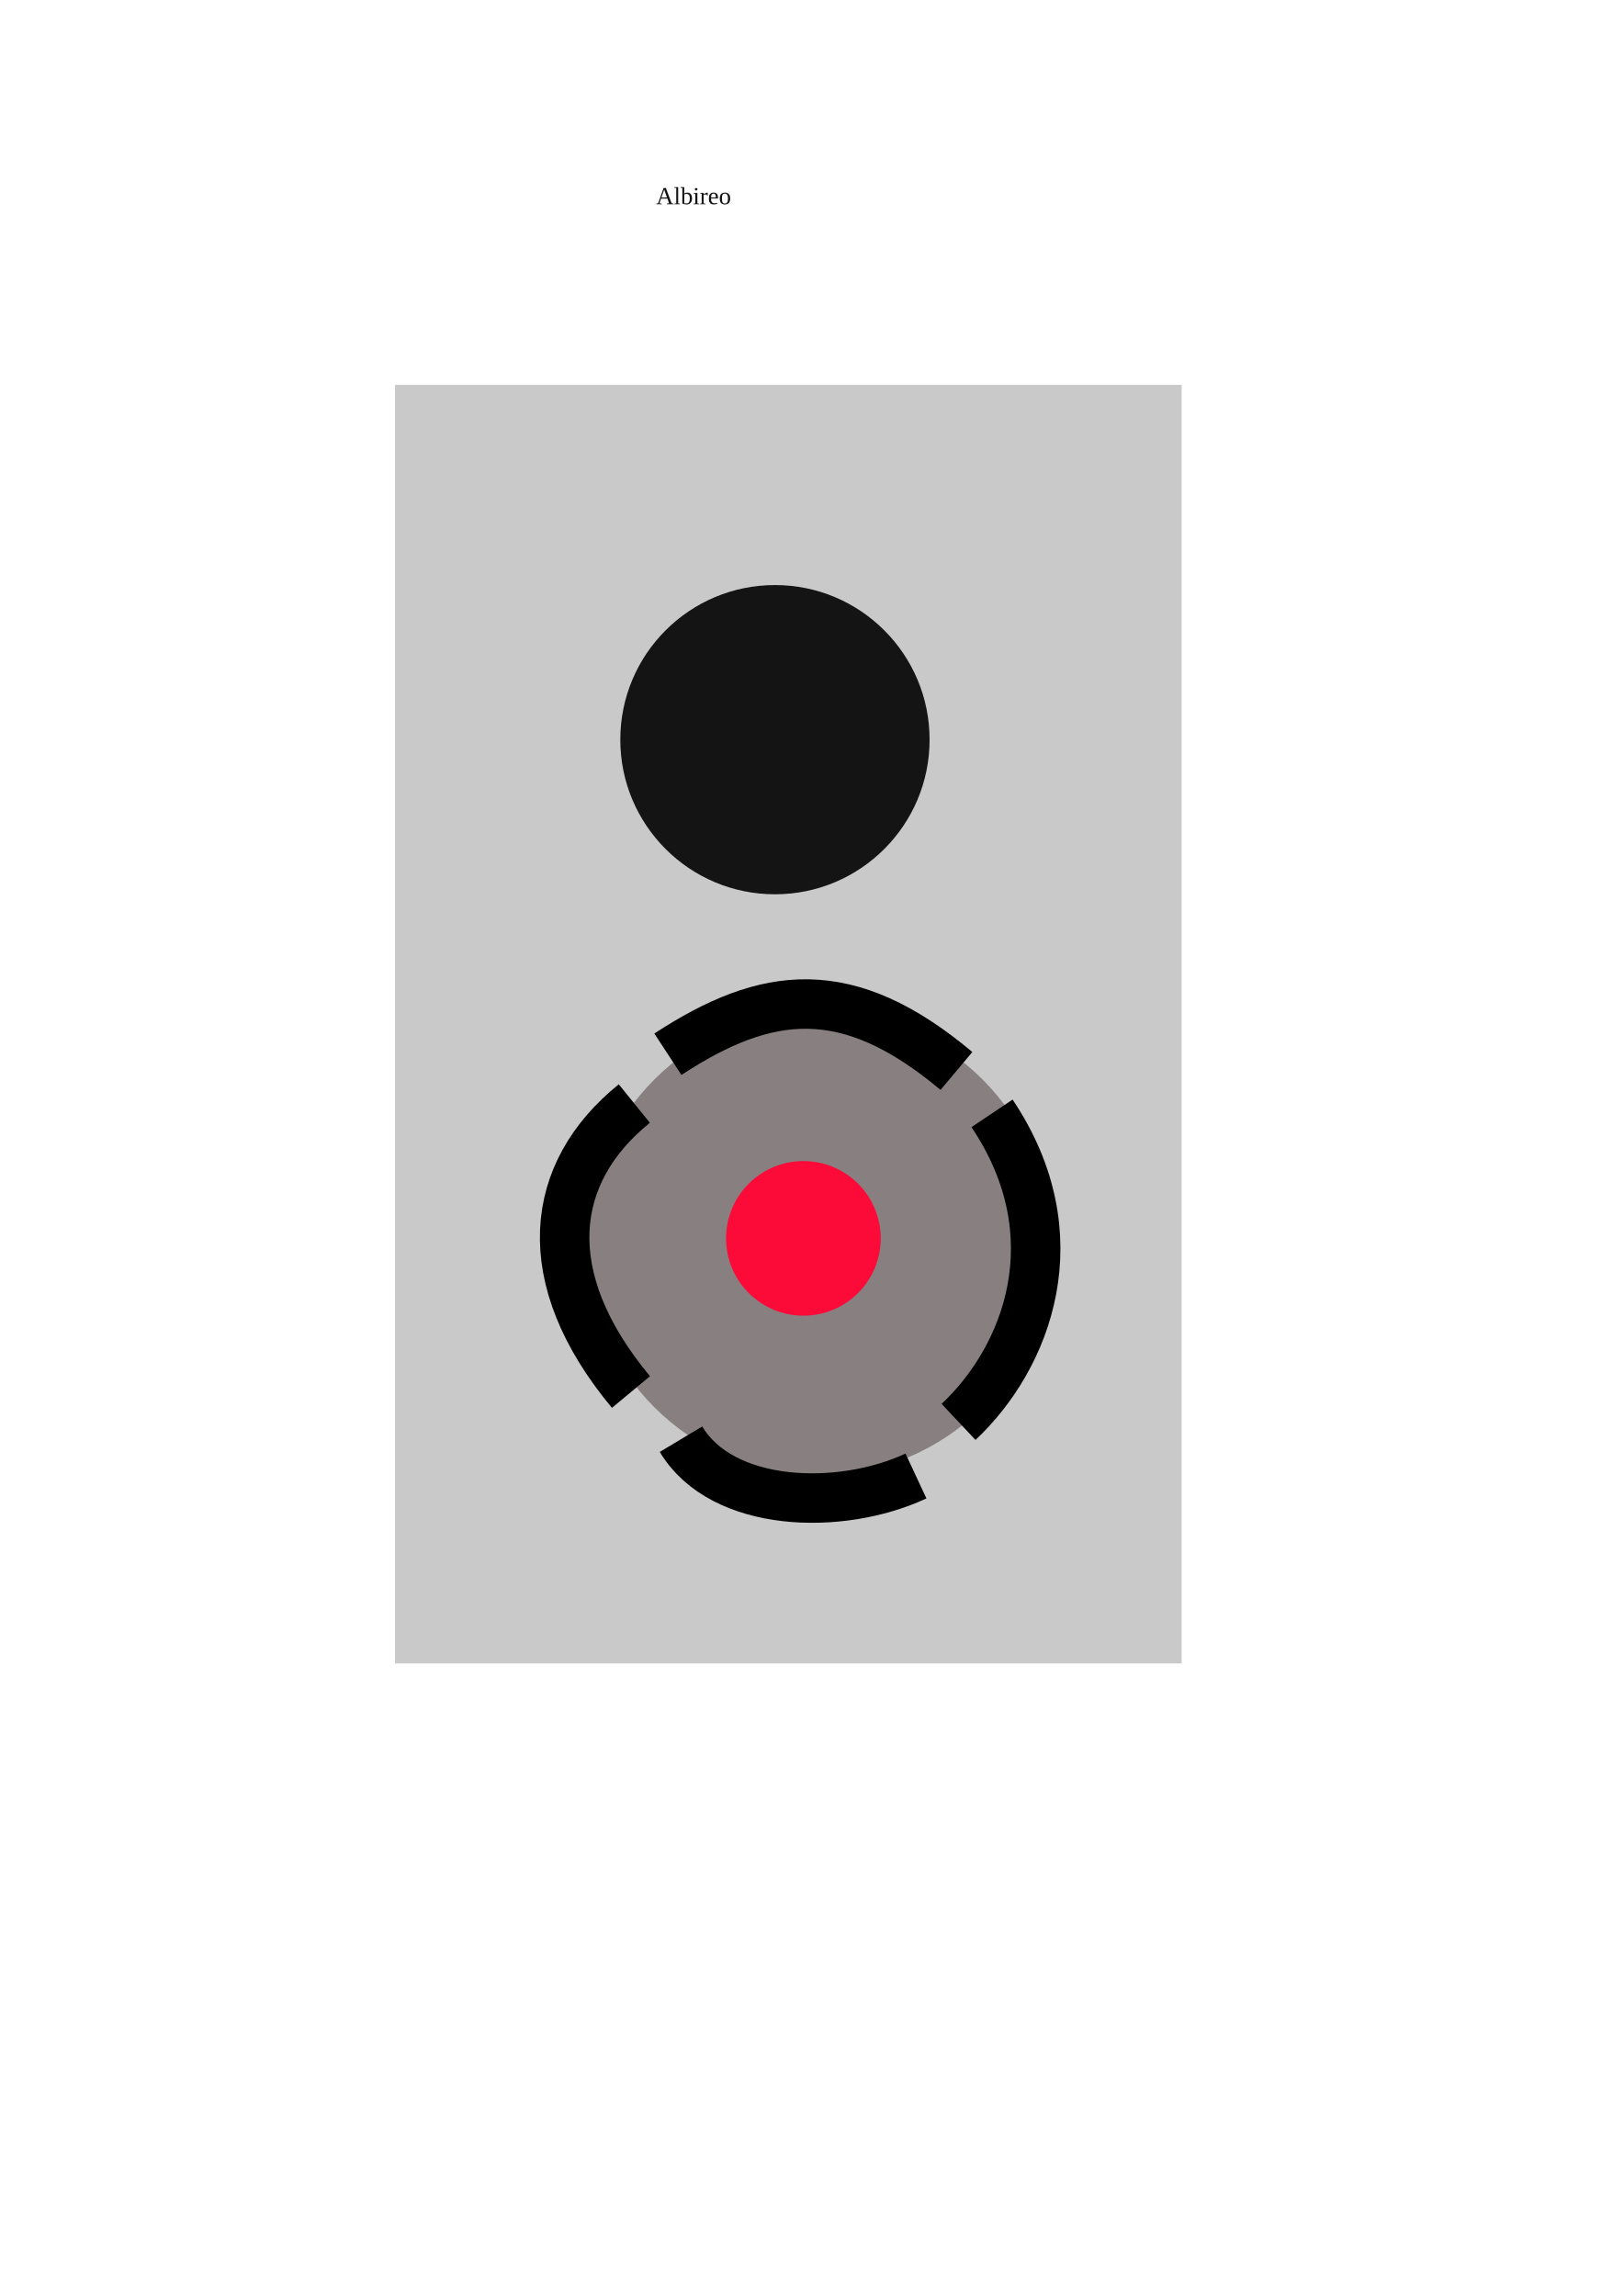
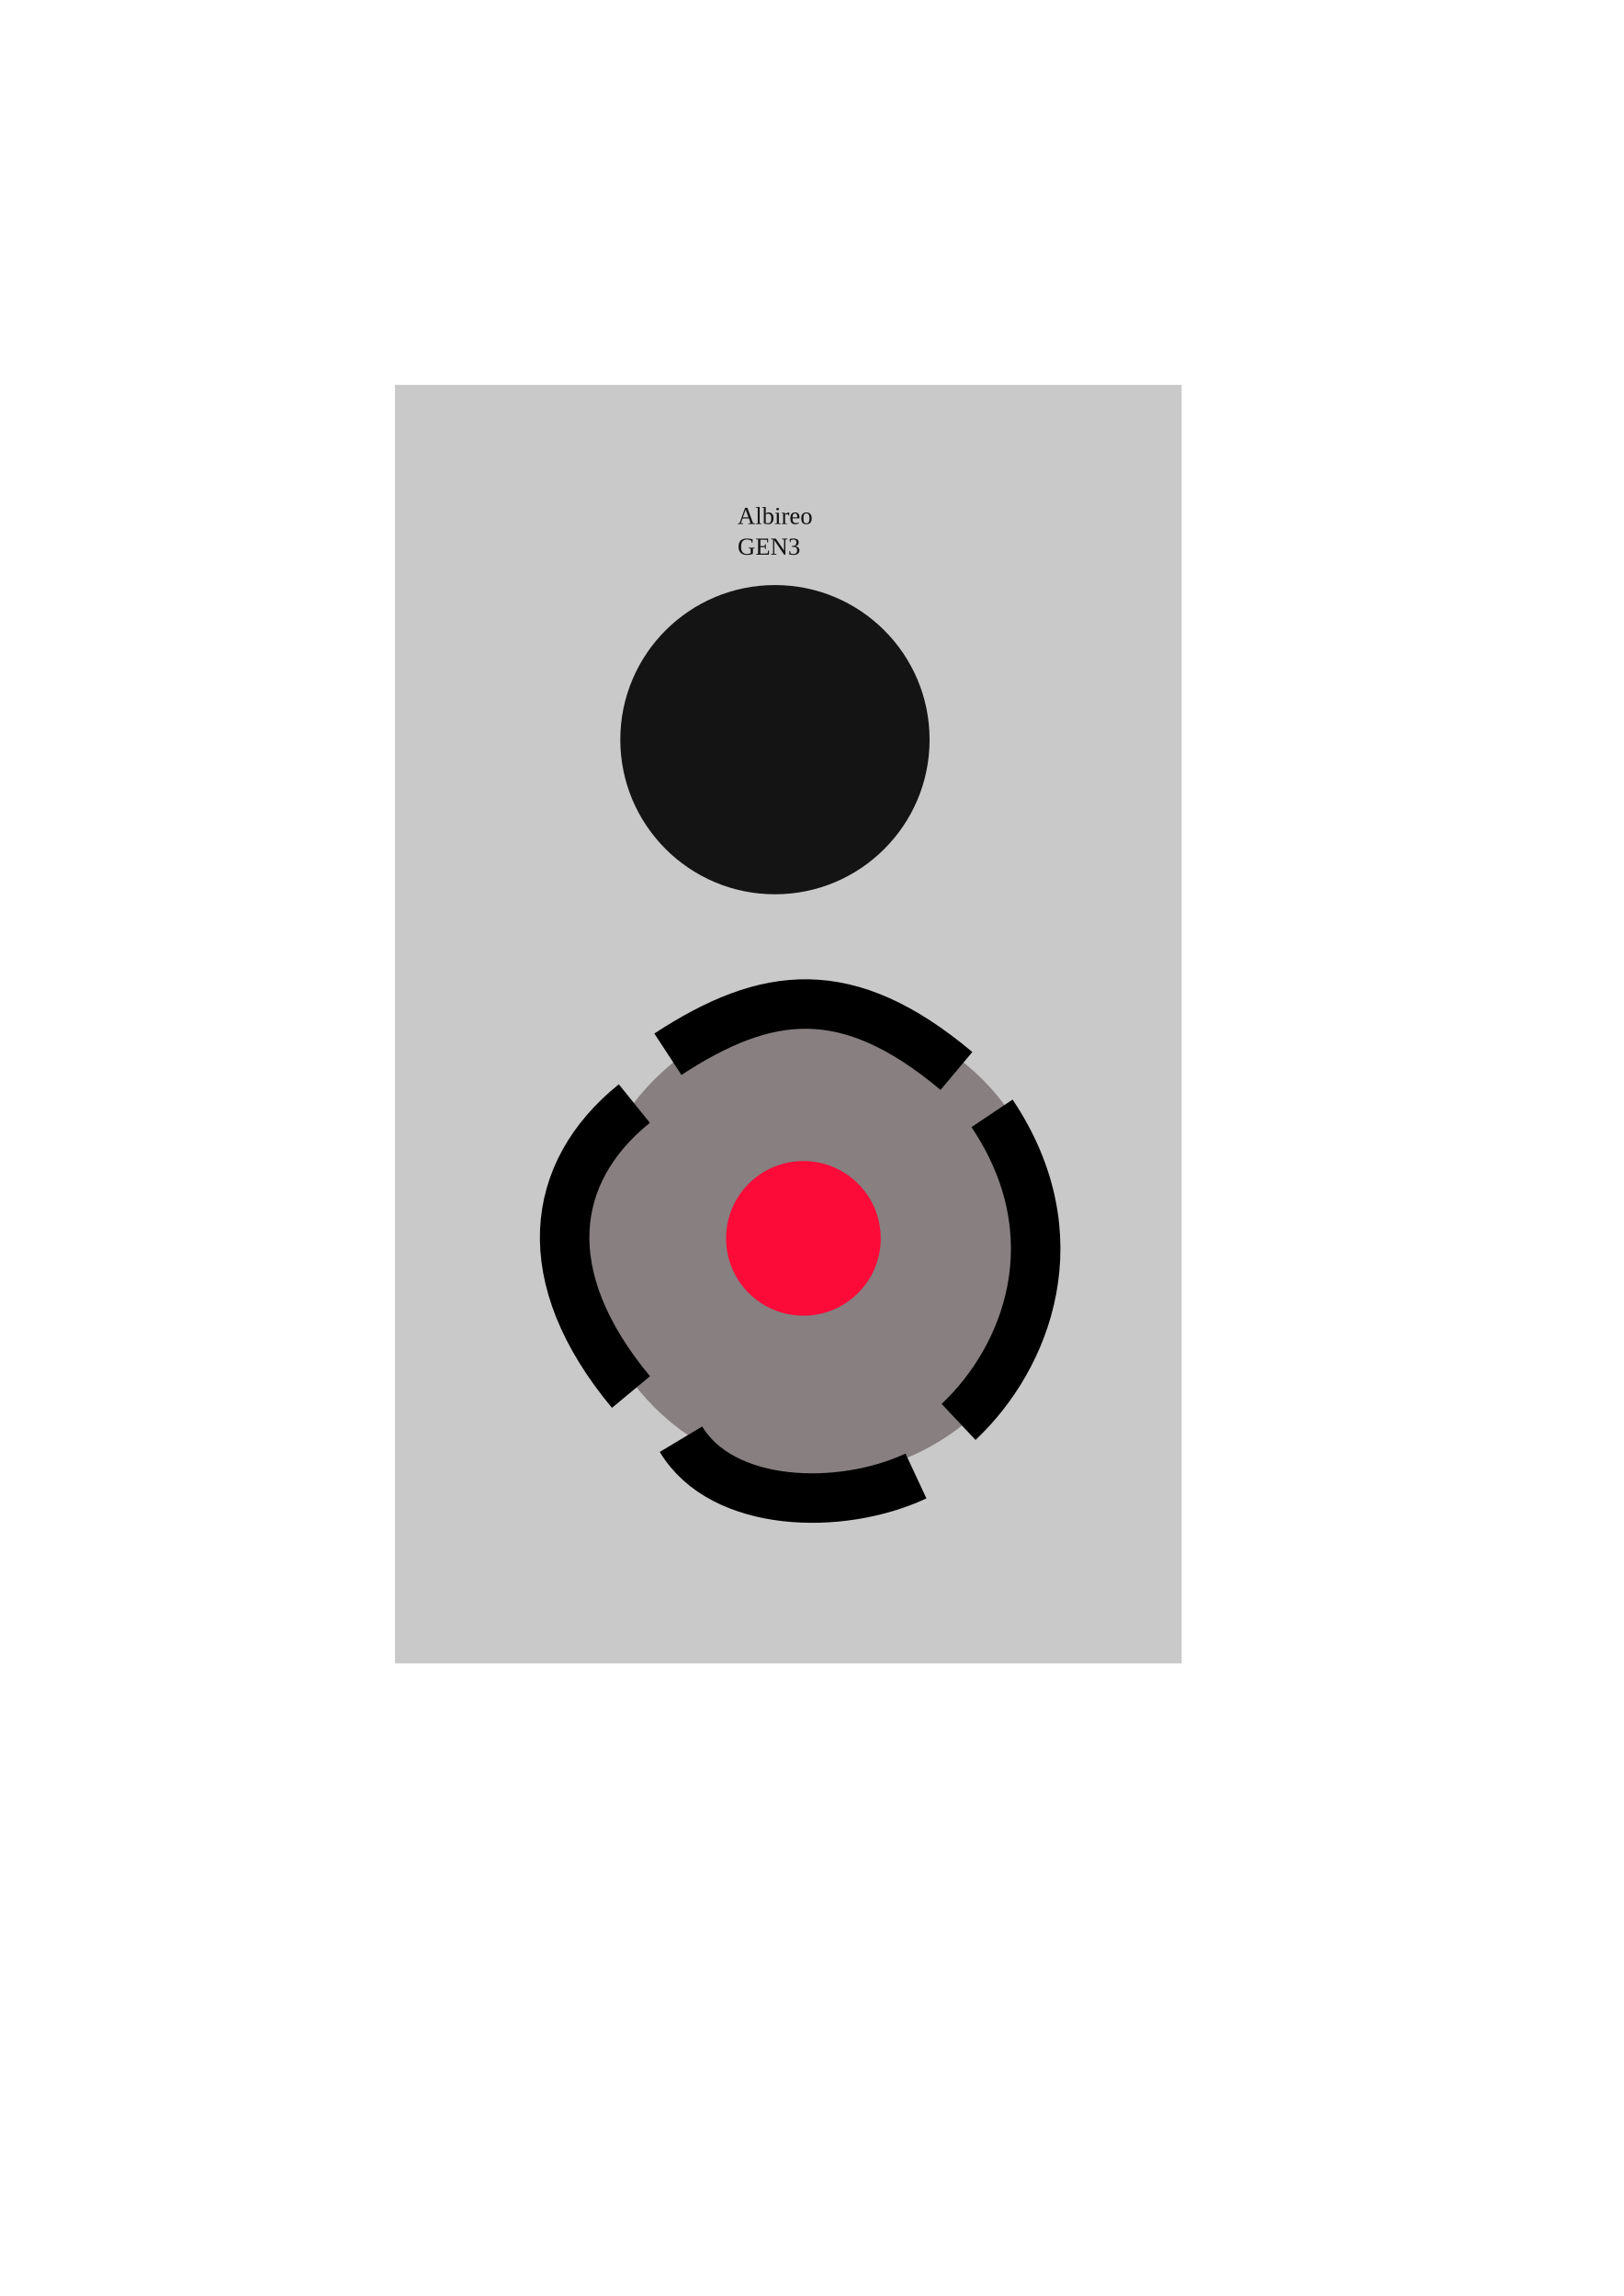
<svg xmlns="http://www.w3.org/2000/svg" width="210mm" height="297mm" viewBox="0 0 210 297" version="1.1" id="svg1" xml:space="preserve">
  <defs id="defs1" />
  <g id="layer1">
    <rect style="fill:#cac9c9;fill-opacity:1;stroke:#000000;stroke-width:0" id="rect1" width="101.742" height="165.385" x="51.087" y="49.789" />
    <circle style="fill:#877f80;fill-opacity:1;stroke:#000000;stroke-width:0;stroke-dasharray:none" id="path2" cx="105.855" cy="160.839" r="30" />
    <circle style="fill:#fc0a38;fill-opacity:1;stroke:#000000;stroke-width:0;stroke-dasharray:none" id="path1" cx="103.907" cy="160.19" r="10" />
    <path id="path1-3" style="fill:none;stroke:#000000;stroke-width:6.4" d="m 86.381,136.37 c 12.793,-8.366 23.226,-9.665 37.318,2.165" />
    <path id="path1-3-1" style="fill:none;stroke:#000000;stroke-width:6.4" d="m 88.075,186.167 c 5.325,8.887 20.603,9.326 30.391,4.762" />
    <path id="path1-3-1-3" style="fill:none;stroke:#000000;stroke-width:6.4" d="m 123.975,183.933 c 8.887,-8.356 14.955,-24.067 4.329,-39.915" />
    <path id="path1-3-1-3-6" style="fill:none;stroke:#000000;stroke-width:6.4" d="M 81.606,180.068 C 69.256,165.218 70.981,151.672 82.039,142.75" />
    <circle style="fill:#151414;fill-opacity:1;stroke:#000000;stroke-width:0" id="path3" cx="100.227" cy="95.681" r="20" />
-     <text xml:space="preserve" style="font-size:3.175px;writing-mode:lr-tb;direction:ltr;fill:#151414;fill-opacity:1;stroke:#000000;stroke-width:0" x="84.857" y="26.41" id="text5">
-       <tspan id="tspan5" style="stroke-width:0" x="84.857" y="26.41">Albireo</tspan>
-       <tspan style="stroke-width:0" x="84.857" y="30.378" id="tspan6" />
+     <text xml:space="preserve" style="font-size:3.175px;writing-mode:lr-tb;direction:ltr;fill:#151414;fill-opacity:1;stroke:#000000;stroke-width:0" x="95.396" y="67.785" id="text5">
+       <tspan id="tspan5" style="stroke-width:0" x="95.396" y="67.785">Albireo</tspan>
+       <tspan style="stroke-width:0" x="95.396" y="71.754" id="tspan6">GEN3</tspan>
    </text>
  </g>
</svg>
